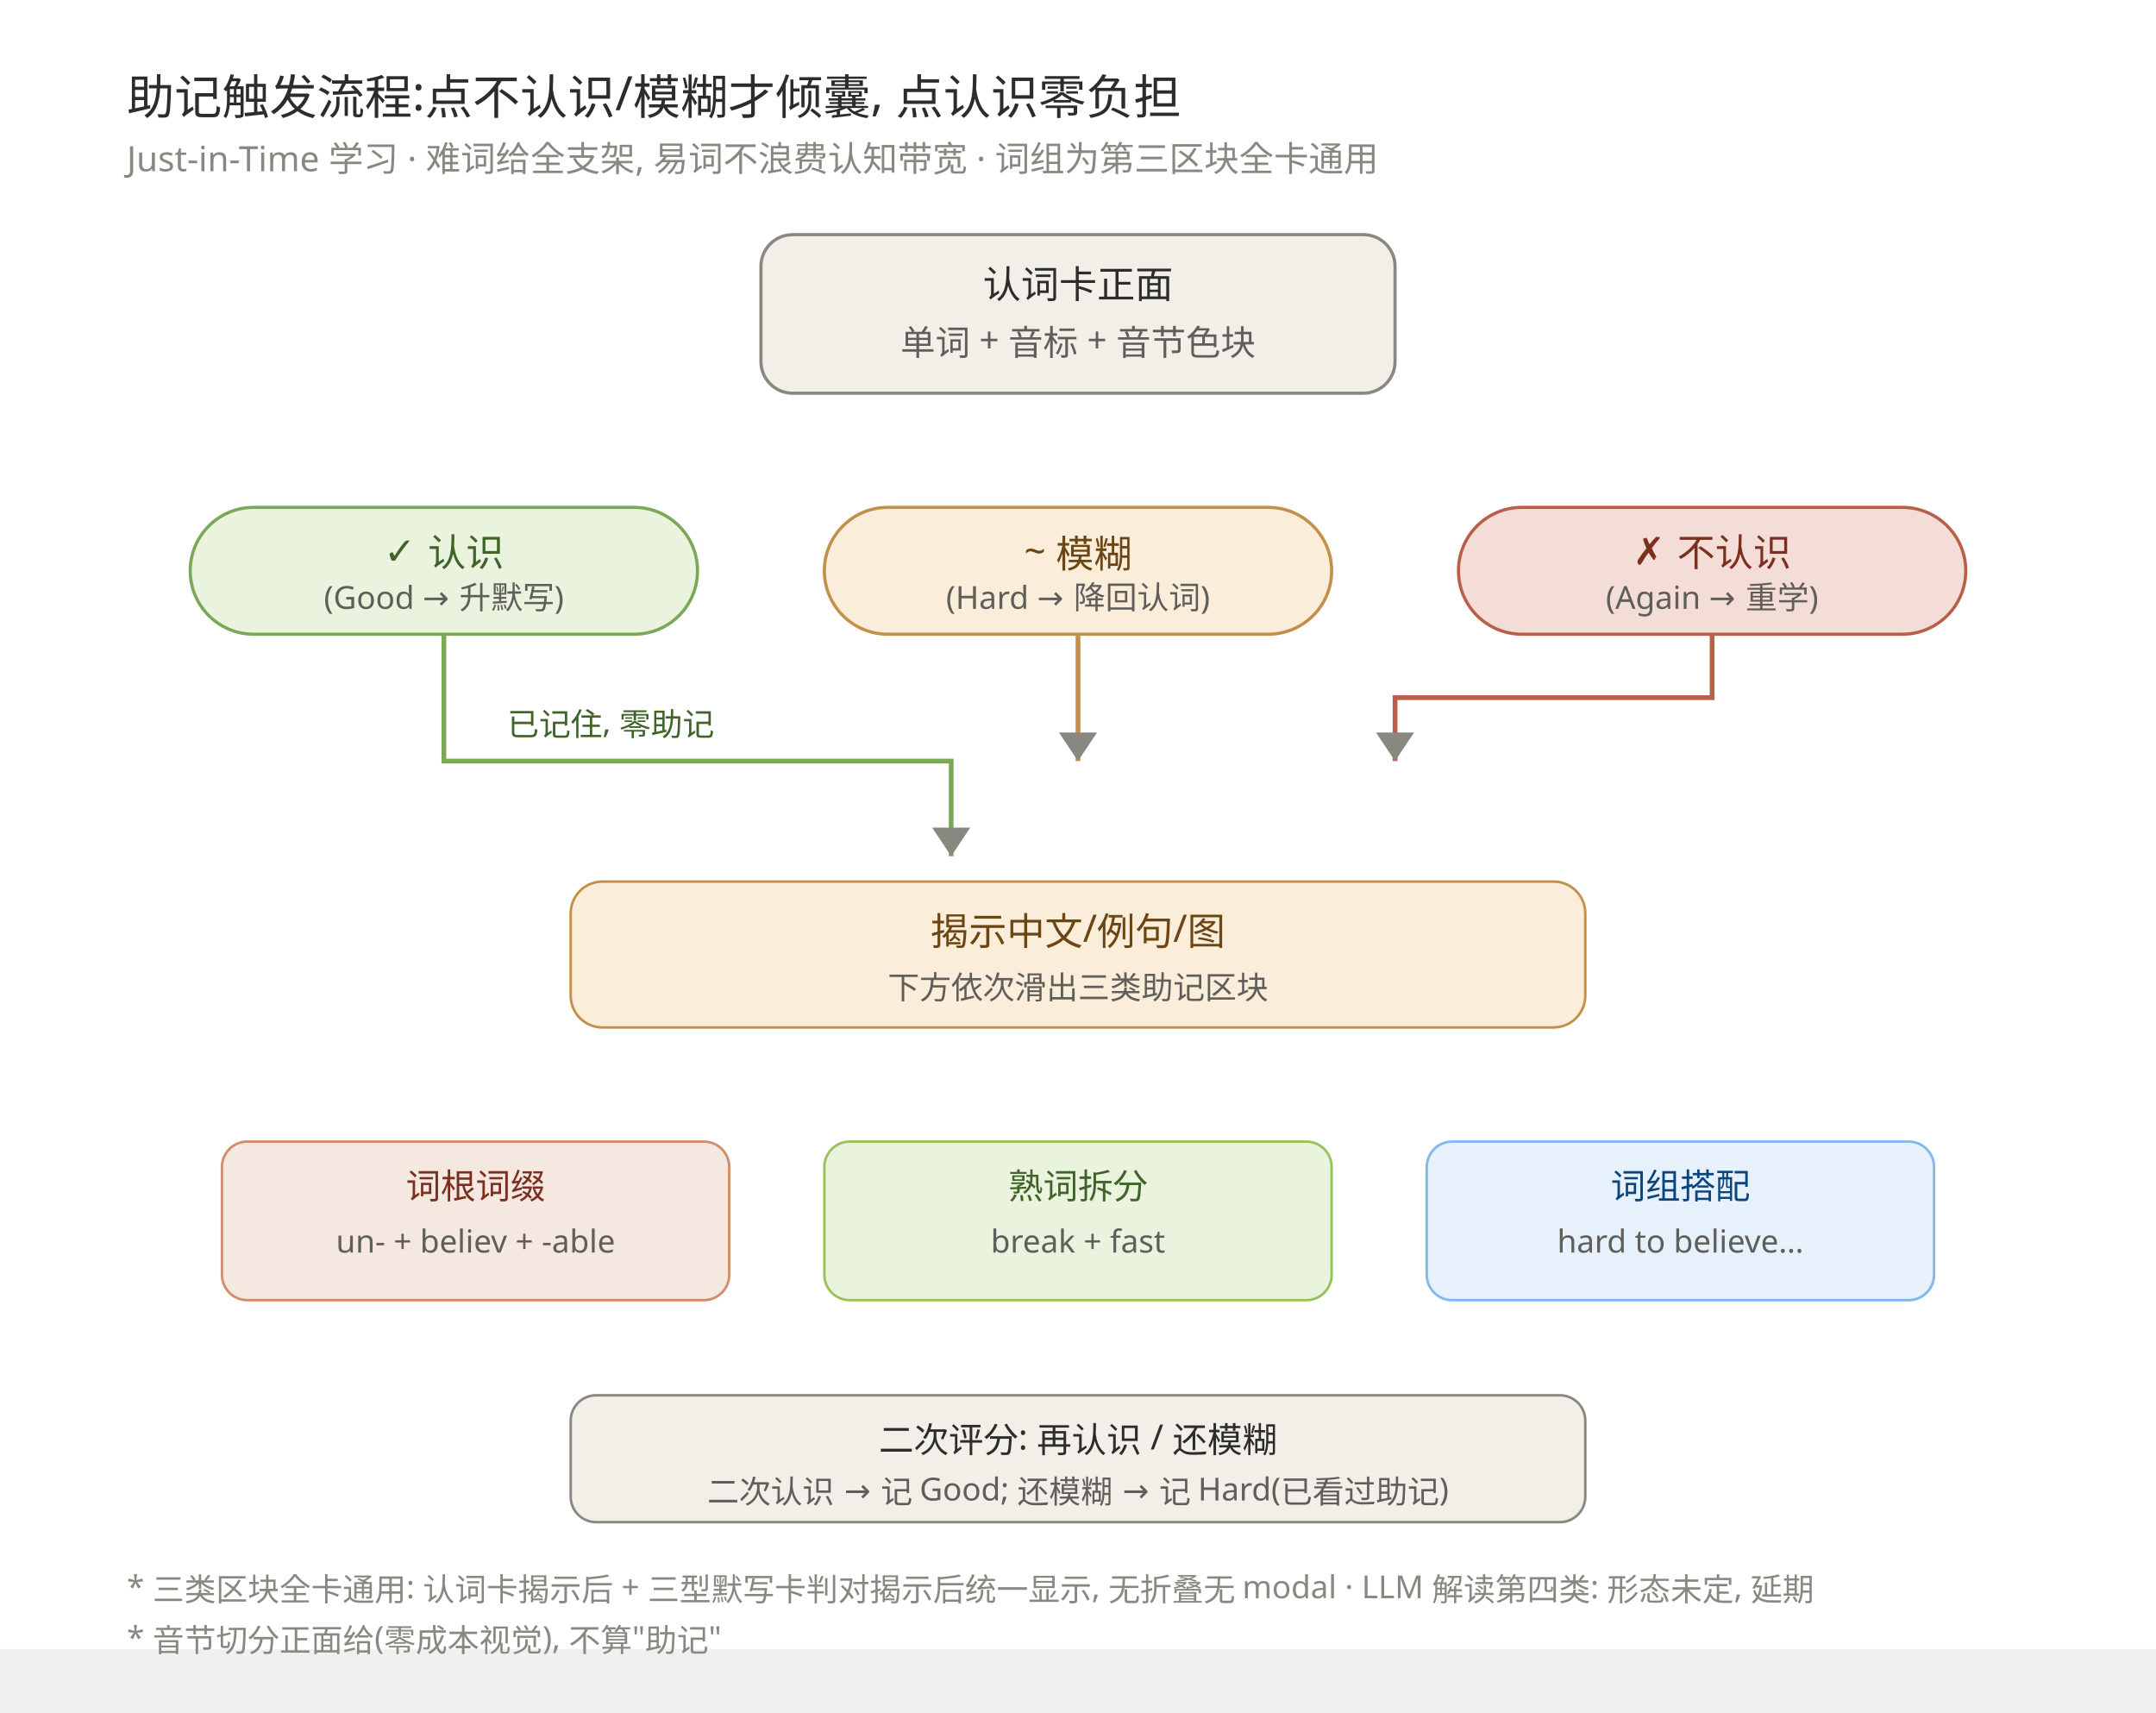
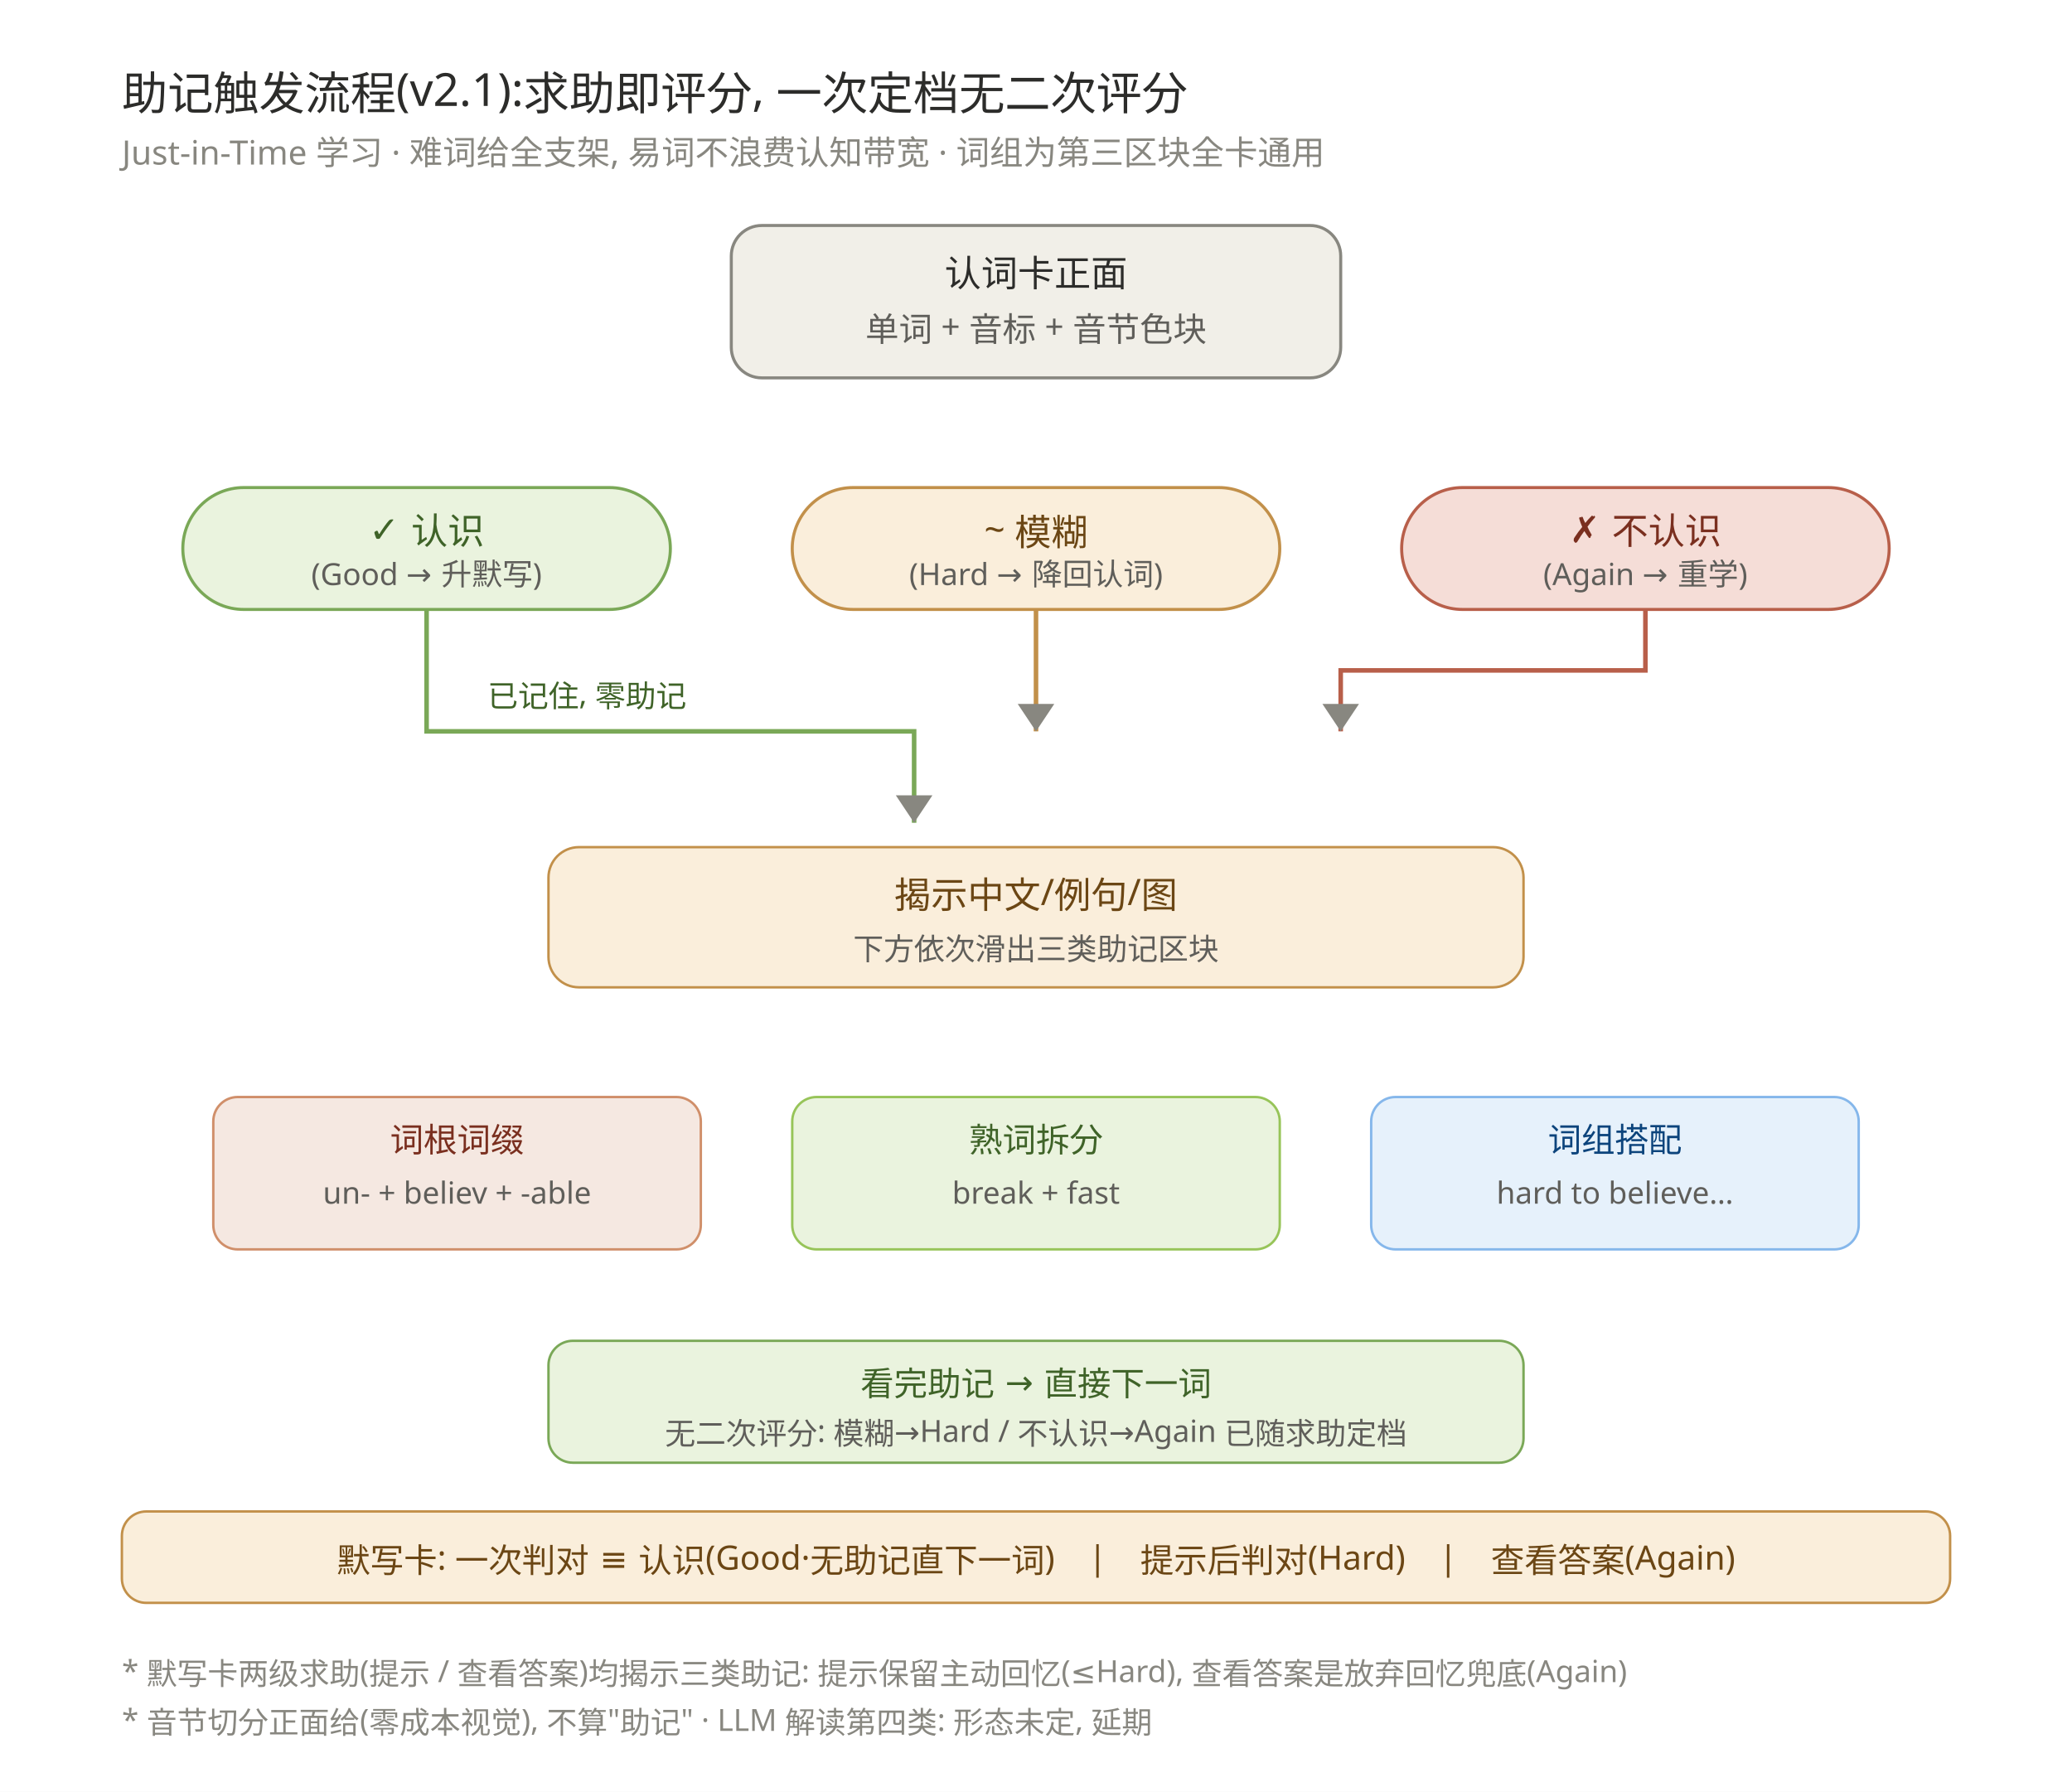
- <svg xmlns="http://www.w3.org/2000/svg" viewBox="0 0 680 540" width="100%" role="img">
+ <svg xmlns="http://www.w3.org/2000/svg" viewBox="0 0 680 588" width="100%" role="img">
  <defs>
    <marker id="arrTri" markerWidth="8" markerHeight="8" refX="6" refY="4" orient="auto">
      <path d="M0 0 L6 4 L0 8 Z" fill="#888780" />
    </marker>
  </defs>
-   <rect x="0" y="0" width="680" height="520" fill="#FFFFFF" />
-   <text x="40" y="36" font-family="'PingFang SC','Microsoft YaHei',sans-serif" font-size="15" font-weight="500" fill="#2C2C2A">助记触发流程:点不认识/模糊才倾囊, 点认识零负担</text>
+   <rect x="0" y="0" width="680" height="588" fill="#FFFFFF" />
+   <text x="40" y="36" font-family="'PingFang SC','Microsoft YaHei',sans-serif" font-size="15" font-weight="500" fill="#2C2C2A">助记触发流程(v2.1):求助即评分, 一次定档无二次评分</text>
  <text x="40" y="54" font-family="'PingFang SC','Microsoft YaHei',sans-serif" font-size="11" fill="#888780">Just-in-Time 学习 · 难词给全支架, 易词不浪费认知带宽 · 词组为第三区块全卡通用</text>
  <rect x="240" y="74" width="200" height="50" rx="10" fill="#F1EFE8" stroke="#888780" stroke-width="1" />
  <text x="340" y="94" text-anchor="middle" font-family="'PingFang SC','Microsoft YaHei',sans-serif" font-size="12" font-weight="500" fill="#2C2C2A">认词卡正面</text>
  <text x="340" y="112" text-anchor="middle" font-family="'PingFang SC','Microsoft YaHei',sans-serif" font-size="11" fill="#5F5E5A">单词 + 音标 + 音节色块</text>
  <rect x="60" y="160" width="160" height="40" rx="20" fill="#EAF3DE" stroke="#7AA857" stroke-width="1" />
  <text x="140" y="178" text-anchor="middle" font-family="'PingFang SC','Microsoft YaHei',sans-serif" font-size="12" font-weight="500" fill="#3F6328">✓ 认识</text>
  <text x="140" y="192" text-anchor="middle" font-family="'PingFang SC','Microsoft YaHei',sans-serif" font-size="10" fill="#5F5E5A">(Good → 升默写)</text>
  <rect x="260" y="160" width="160" height="40" rx="20" fill="#FAEEDB" stroke="#C2904A" stroke-width="1" />
  <text x="340" y="178" text-anchor="middle" font-family="'PingFang SC','Microsoft YaHei',sans-serif" font-size="12" font-weight="500" fill="#6B4614">~ 模糊</text>
  <text x="340" y="192" text-anchor="middle" font-family="'PingFang SC','Microsoft YaHei',sans-serif" font-size="10" fill="#5F5E5A">(Hard → 降回认词)</text>
  <rect x="460" y="160" width="160" height="40" rx="20" fill="#F5DDD7" stroke="#B85F4A" stroke-width="1" />
  <text x="540" y="178" text-anchor="middle" font-family="'PingFang SC','Microsoft YaHei',sans-serif" font-size="12" font-weight="500" fill="#7A2F1F">✗ 不认识</text>
  <text x="540" y="192" text-anchor="middle" font-family="'PingFang SC','Microsoft YaHei',sans-serif" font-size="10" fill="#5F5E5A">(Again → 重学)</text>
  <path d="M140 200 L140 240 L300 240 L300 270" fill="none" stroke="#7AA857" stroke-width="1.5" marker-end="url(#arrTri)" />
  <text x="160" y="232" font-family="'PingFang SC','Microsoft YaHei',sans-serif" font-size="10" fill="#3F6328">已记住, 零助记</text>
  <path d="M340 200 L340 240" fill="none" stroke="#C2904A" stroke-width="1.5" marker-end="url(#arrTri)" />
  <path d="M540 200 L540 220 L440 220 L440 240" fill="none" stroke="#B85F4A" stroke-width="1.5" marker-end="url(#arrTri)" />
  <rect x="180" y="278" width="320" height="46" rx="10" fill="#FAEEDB" stroke="#C2904A" stroke-width="0.8" />
  <text x="340" y="298" text-anchor="middle" font-family="'PingFang SC','Microsoft YaHei',sans-serif" font-size="12" font-weight="500" fill="#6B4614">揭示中文/例句/图</text>
  <text x="340" y="315" text-anchor="middle" font-family="'PingFang SC','Microsoft YaHei',sans-serif" font-size="10" fill="#5F5E5A">下方依次滑出三类助记区块</text>
  <g>
    <rect x="70" y="360" width="160" height="50" rx="8" fill="#F5E8E1" stroke="#D08F6A" stroke-width="0.8" />
    <text x="150" y="378" text-anchor="middle" font-family="'PingFang SC','Microsoft YaHei',sans-serif" font-size="11" font-weight="500" fill="#7A2F1F">词根词缀</text>
    <text x="150" y="395" text-anchor="middle" font-family="'PingFang SC','Microsoft YaHei',sans-serif" font-size="10" fill="#5F5E5A">un- + believ + -able</text>
  </g>
  <g>
    <rect x="260" y="360" width="160" height="50" rx="8" fill="#EAF3DE" stroke="#97C459" stroke-width="0.8" />
    <text x="340" y="378" text-anchor="middle" font-family="'PingFang SC','Microsoft YaHei',sans-serif" font-size="11" font-weight="500" fill="#3F6328">熟词拆分</text>
    <text x="340" y="395" text-anchor="middle" font-family="'PingFang SC','Microsoft YaHei',sans-serif" font-size="10" fill="#5F5E5A">break + fast</text>
  </g>
  <g>
    <rect x="450" y="360" width="160" height="50" rx="8" fill="#E6F1FB" stroke="#85B7EB" stroke-width="0.8" />
    <text x="530" y="378" text-anchor="middle" font-family="'PingFang SC','Microsoft YaHei',sans-serif" font-size="11" font-weight="500" fill="#0C447C">词组搭配</text>
    <text x="530" y="395" text-anchor="middle" font-family="'PingFang SC','Microsoft YaHei',sans-serif" font-size="10" fill="#5F5E5A">hard to believe…</text>
  </g>
-   <rect x="180" y="440" width="320" height="40" rx="8" fill="#F1EFE8" stroke="#888780" stroke-width="0.8" />
-   <text x="340" y="458" text-anchor="middle" font-family="'PingFang SC','Microsoft YaHei',sans-serif" font-size="11" font-weight="500" fill="#2C2C2A">二次评分: 再认识 / 还模糊</text>
-   <text x="340" y="474" text-anchor="middle" font-family="'PingFang SC','Microsoft YaHei',sans-serif" font-size="10" fill="#5F5E5A">二次认识 → 记 Good; 还模糊 → 记 Hard(已看过助记)</text>
-   <text x="40" y="504" font-family="'PingFang SC','Microsoft YaHei',sans-serif" font-size="10" fill="#888780">* 三类区块全卡通用: 认词卡揭示后 + 三型默写卡判对揭示后统一显示, 无折叠无 modal · LLM 解读第四类: 形态未定, 延期</text>
-   <text x="40" y="520" font-family="'PingFang SC','Microsoft YaHei',sans-serif" font-size="10" fill="#888780">* 音节切分正面给(零成本视觉), 不算"助记"</text>
+   <rect x="180" y="440" width="320" height="40" rx="8" fill="#EAF3DE" stroke="#7AA857" stroke-width="0.8" />
+   <text x="340" y="458" text-anchor="middle" font-family="'PingFang SC','Microsoft YaHei',sans-serif" font-size="11" font-weight="500" fill="#3F6328">看完助记 → 直接下一词</text>
+   <text x="340" y="474" text-anchor="middle" font-family="'PingFang SC','Microsoft YaHei',sans-serif" font-size="10" fill="#5F5E5A">无二次评分: 模糊→Hard / 不认识→Again 已随求助定档</text>
+   <rect x="40" y="496" width="600" height="30" rx="8" fill="#FAEEDB" stroke="#C2904A" stroke-width="0.8" />
+   <text x="340" y="516" text-anchor="middle" font-family="'PingFang SC','Microsoft YaHei',sans-serif" font-size="11" font-weight="500" fill="#6B4614">默写卡: 一次判对 ≡ 认识(Good·无助记直下一词)　|　提示后判对(Hard)　|　查看答案(Again)</text>
+   <text x="40" y="552" font-family="'PingFang SC','Microsoft YaHei',sans-serif" font-size="10" fill="#888780">* 默写卡两级求助(提示 / 查看答案)均揭示三类助记: 提示保留主动回忆(≤Hard), 查看答案是放弃回忆兜底(Again)</text>
+   <text x="40" y="568" font-family="'PingFang SC','Microsoft YaHei',sans-serif" font-size="10" fill="#888780">* 音节切分正面给(零成本视觉), 不算"助记" · LLM 解读第四类: 形态未定, 延期</text>
</svg>
